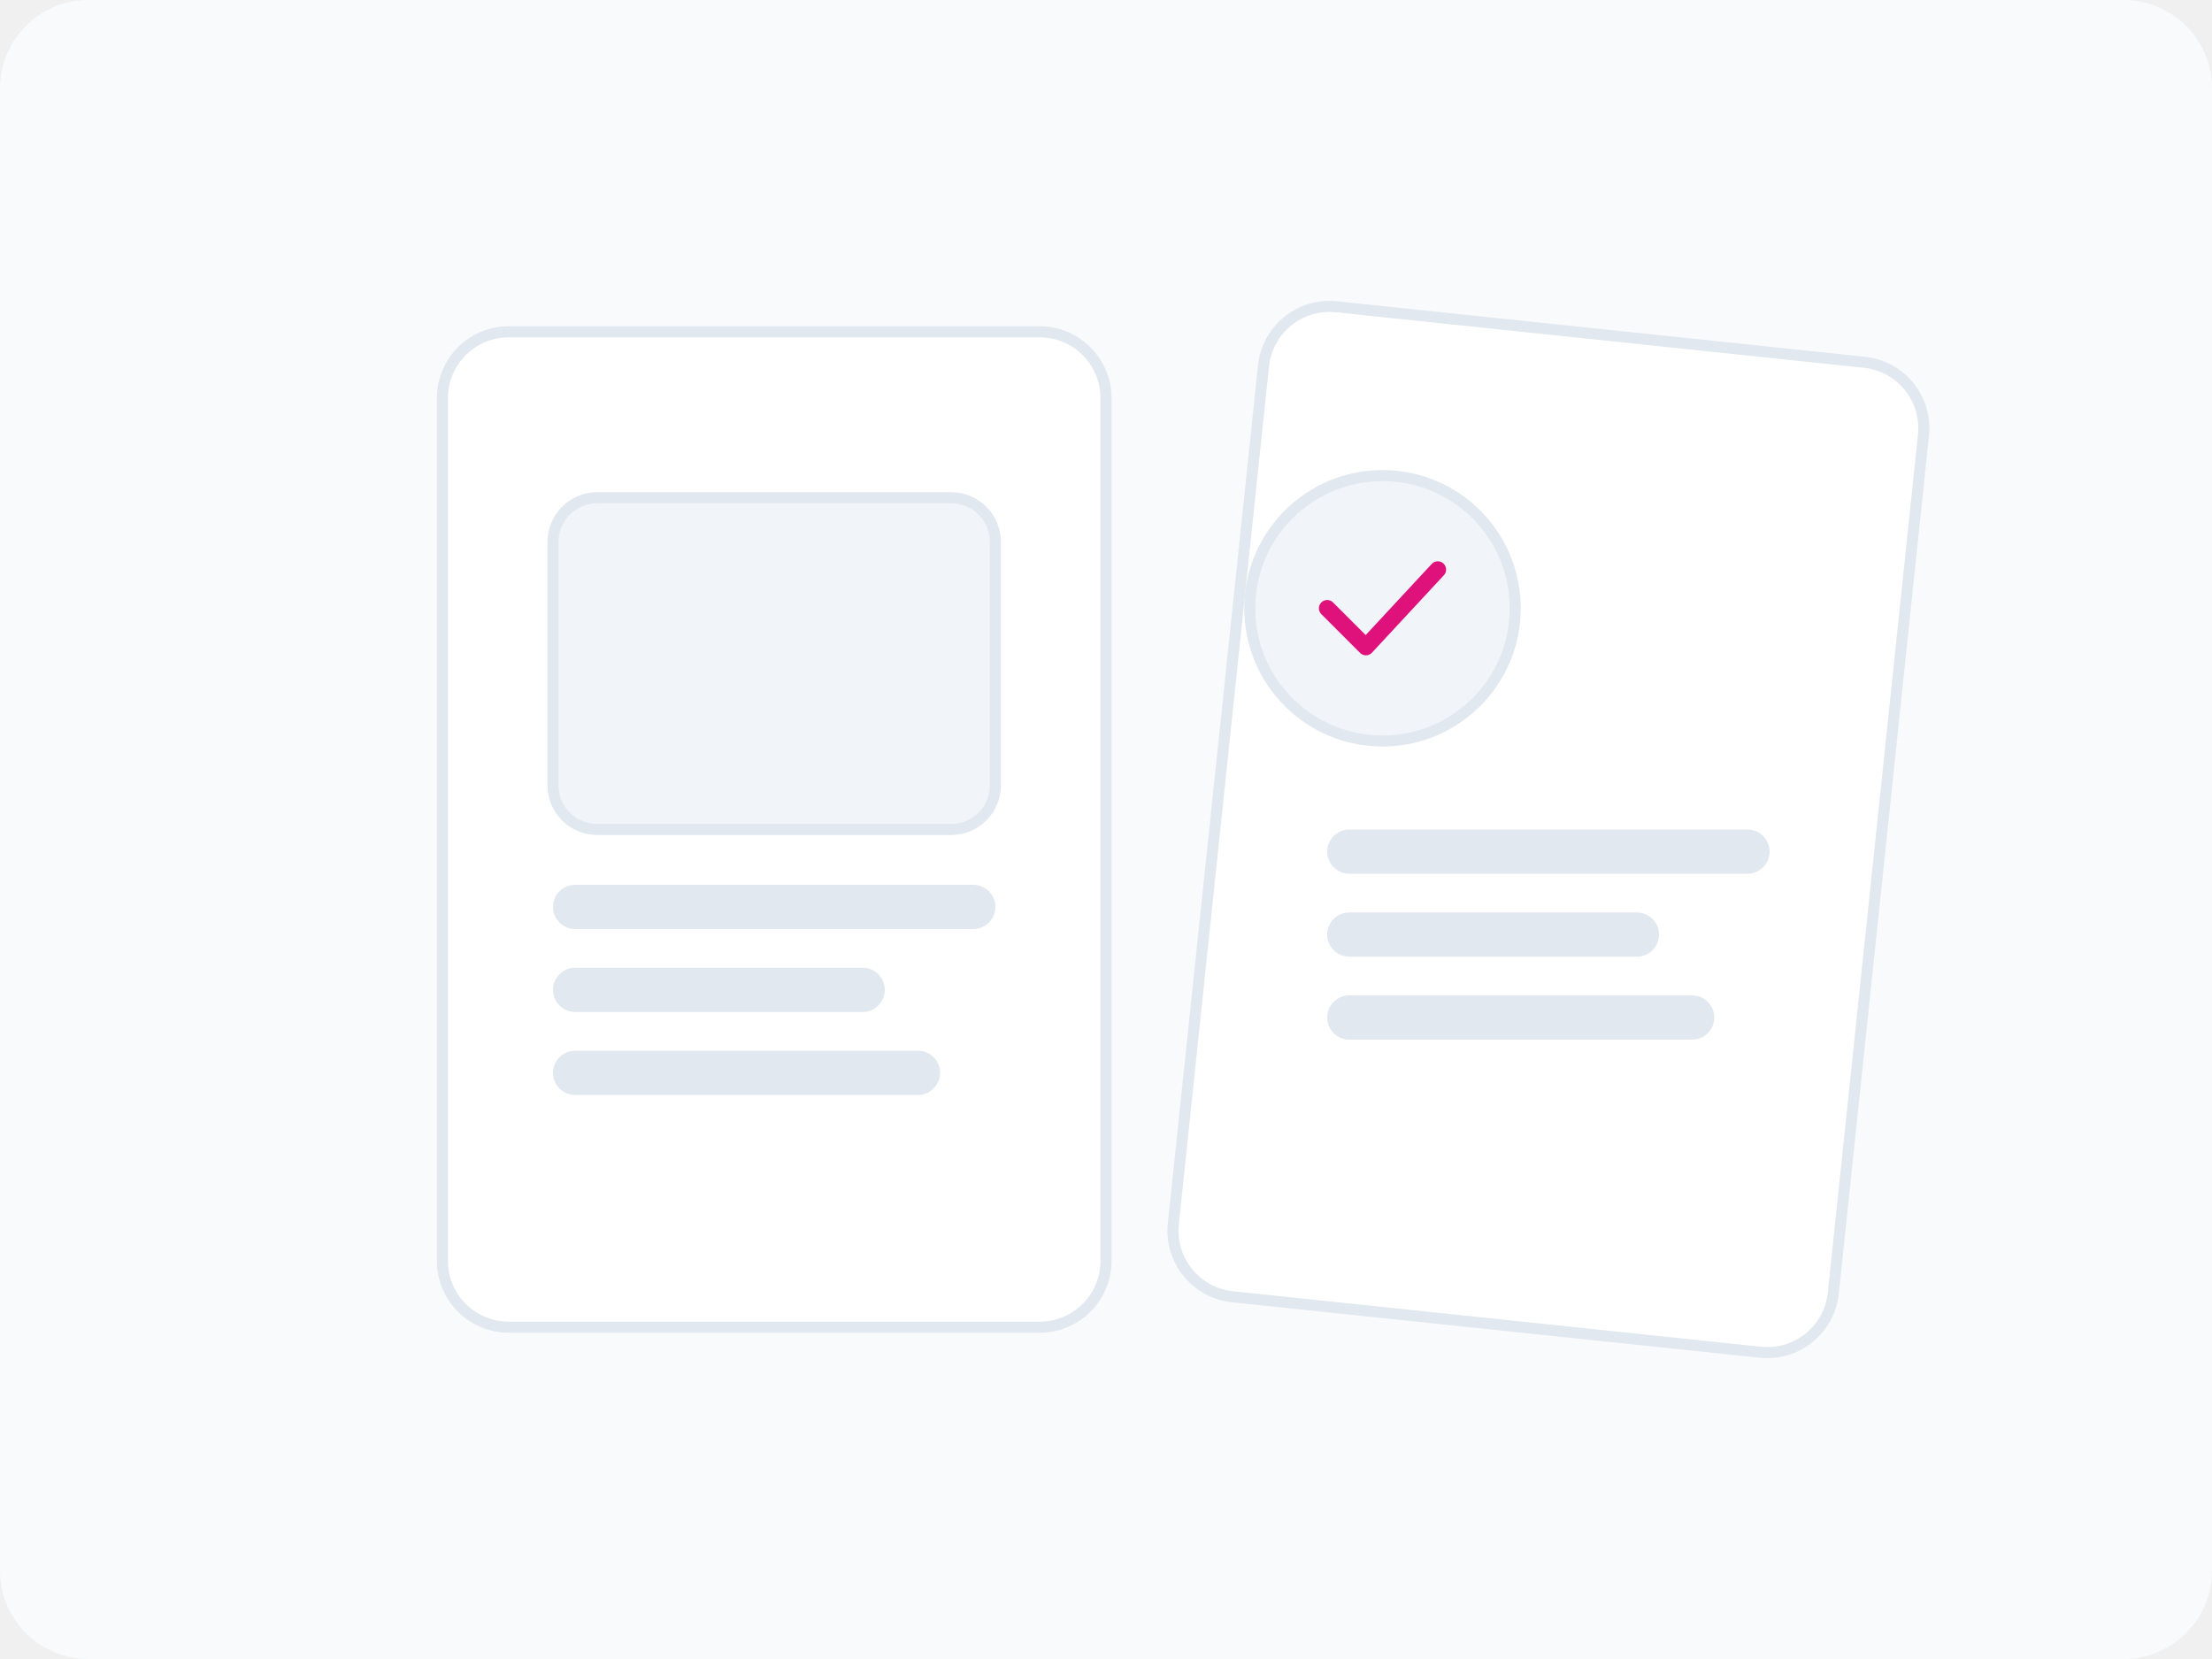
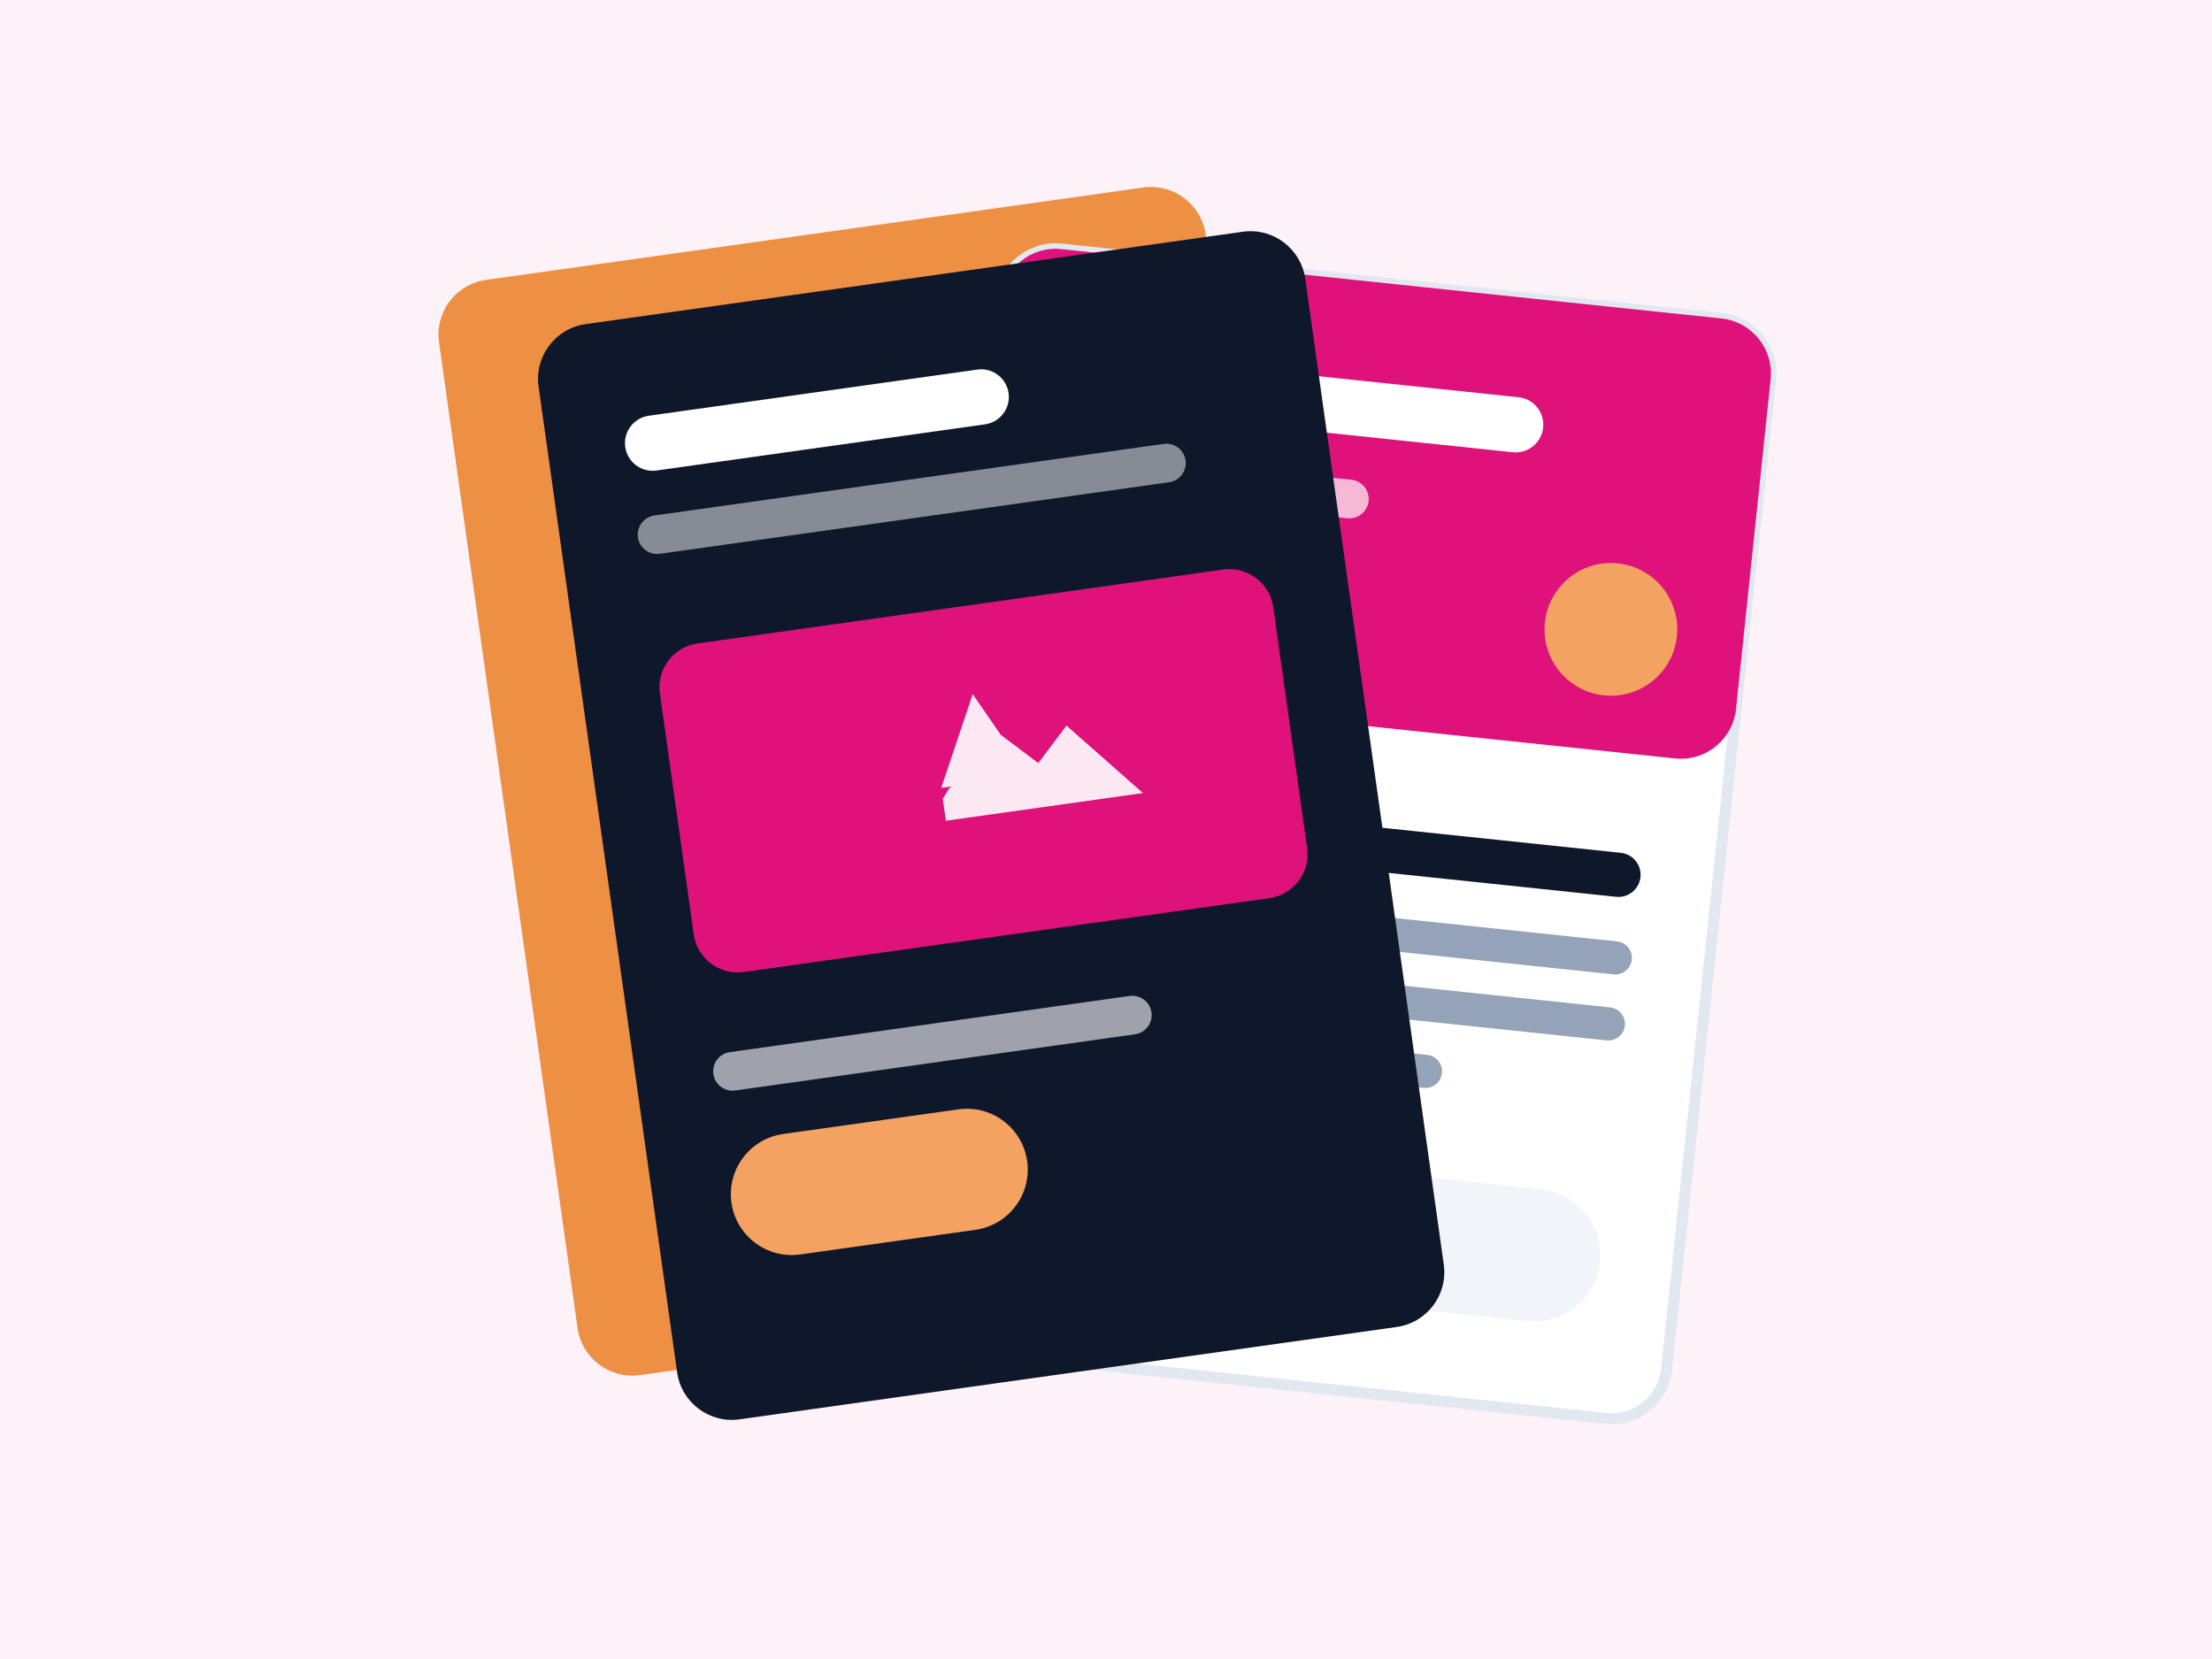
- <svg xmlns="http://www.w3.org/2000/svg" viewBox="0 0 400 300" fill="none" role="img" aria-label="Brosur dan flyer BisaPrint">
-   <rect width="400" height="300" fill="#F8FAFC" rx="16" />
-   <rect x="80" y="60" width="120" height="180" rx="12" fill="#ffffff" stroke="#E2E8F0" stroke-width="2" />
-   <rect x="100" y="90" width="80" height="60" rx="8" fill="#F1F5F9" stroke="#E2E8F0" stroke-width="2" />
-   <rect x="100" y="160" width="80" height="8" rx="4" fill="#E2E8F0" />
-   <rect x="100" y="175" width="60" height="8" rx="4" fill="#E2E8F0" />
-   <rect x="100" y="190" width="70" height="8" rx="4" fill="#E2E8F0" />
-   <rect x="220" y="60" width="120" height="180" rx="12" fill="#ffffff" stroke="#E2E8F0" stroke-width="2" transform="rotate(6 280 150)" />
-   <circle cx="250" cy="110" r="24" fill="#F1F5F9" stroke="#E2E8F0" stroke-width="2" />
-   <path d="M240 110l7 7 13-14" stroke="#DE127A" stroke-width="3" stroke-linecap="round" stroke-linejoin="round" />
-   <rect x="240" y="150" width="80" height="8" rx="4" fill="#E2E8F0" />
-   <rect x="240" y="165" width="60" height="8" rx="4" fill="#E2E8F0" />
-   <rect x="240" y="180" width="70" height="8" rx="4" fill="#E2E8F0" />
+ <svg xmlns="http://www.w3.org/2000/svg" viewBox="0 0 400 300" fill="none" role="img" aria-label="Brosur dan flyer BisaPrint" preserveAspectRatio="xMidYMid slice">
+   <rect width="400" height="300" fill="#FDF2F8" />
+   <g transform="translate(78 52) rotate(-8)">
+     <rect width="140" height="200" rx="10" fill="#E87817" opacity="0.8" />
+   </g>
+   <g transform="translate(182 44) rotate(6)">
+     <rect width="140" height="200" rx="10" fill="#fff" stroke="#E2E8F0" stroke-width="2" />
+     <rect x="0" y="0" width="140" height="80" rx="10" fill="#DE127A" />
+     <rect x="14" y="18" width="86" height="10" rx="5" fill="#fff" />
+     <rect x="14" y="36" width="56" height="7" rx="3.5" fill="#fff" opacity="0.7" />
+     <circle cx="116" cy="58" r="12" fill="#F4A261" />
+     <rect x="14" y="98" width="112" height="8" rx="4" fill="#0F172A" />
+     <rect x="14" y="114" width="112" height="6" rx="3" fill="#94A3B8" />
+     <rect x="14" y="126" width="112" height="6" rx="3" fill="#94A3B8" />
+     <rect x="14" y="138" width="80" height="6" rx="3" fill="#94A3B8" />
+     <rect x="14" y="160" width="54" height="24" rx="12" fill="#DE127A" />
+     <rect x="76" y="160" width="50" height="24" rx="12" fill="#F1F5F9" />
+   </g>
+   <g transform="translate(96 60) rotate(-8)">
+     <rect width="140" height="200" rx="10" fill="#0F172A" />
+     <rect x="14" y="18" width="70" height="10" rx="5" fill="#fff" />
+     <rect x="14" y="36" width="100" height="7" rx="3.5" fill="#fff" opacity="0.5" />
+     <rect x="14" y="60" width="112" height="60" rx="8" fill="#DE127A" />
+     <path d="M70 76l8 16h-16zM62 94l10-12 8 8 6-6 12 14H62z" fill="#fff" opacity="0.9" />
+     <rect x="14" y="134" width="80" height="7" rx="3.5" fill="#fff" opacity="0.6" />
+     <rect x="14" y="150" width="54" height="22" rx="11" fill="#F4A261" />
+   </g>
</svg>
